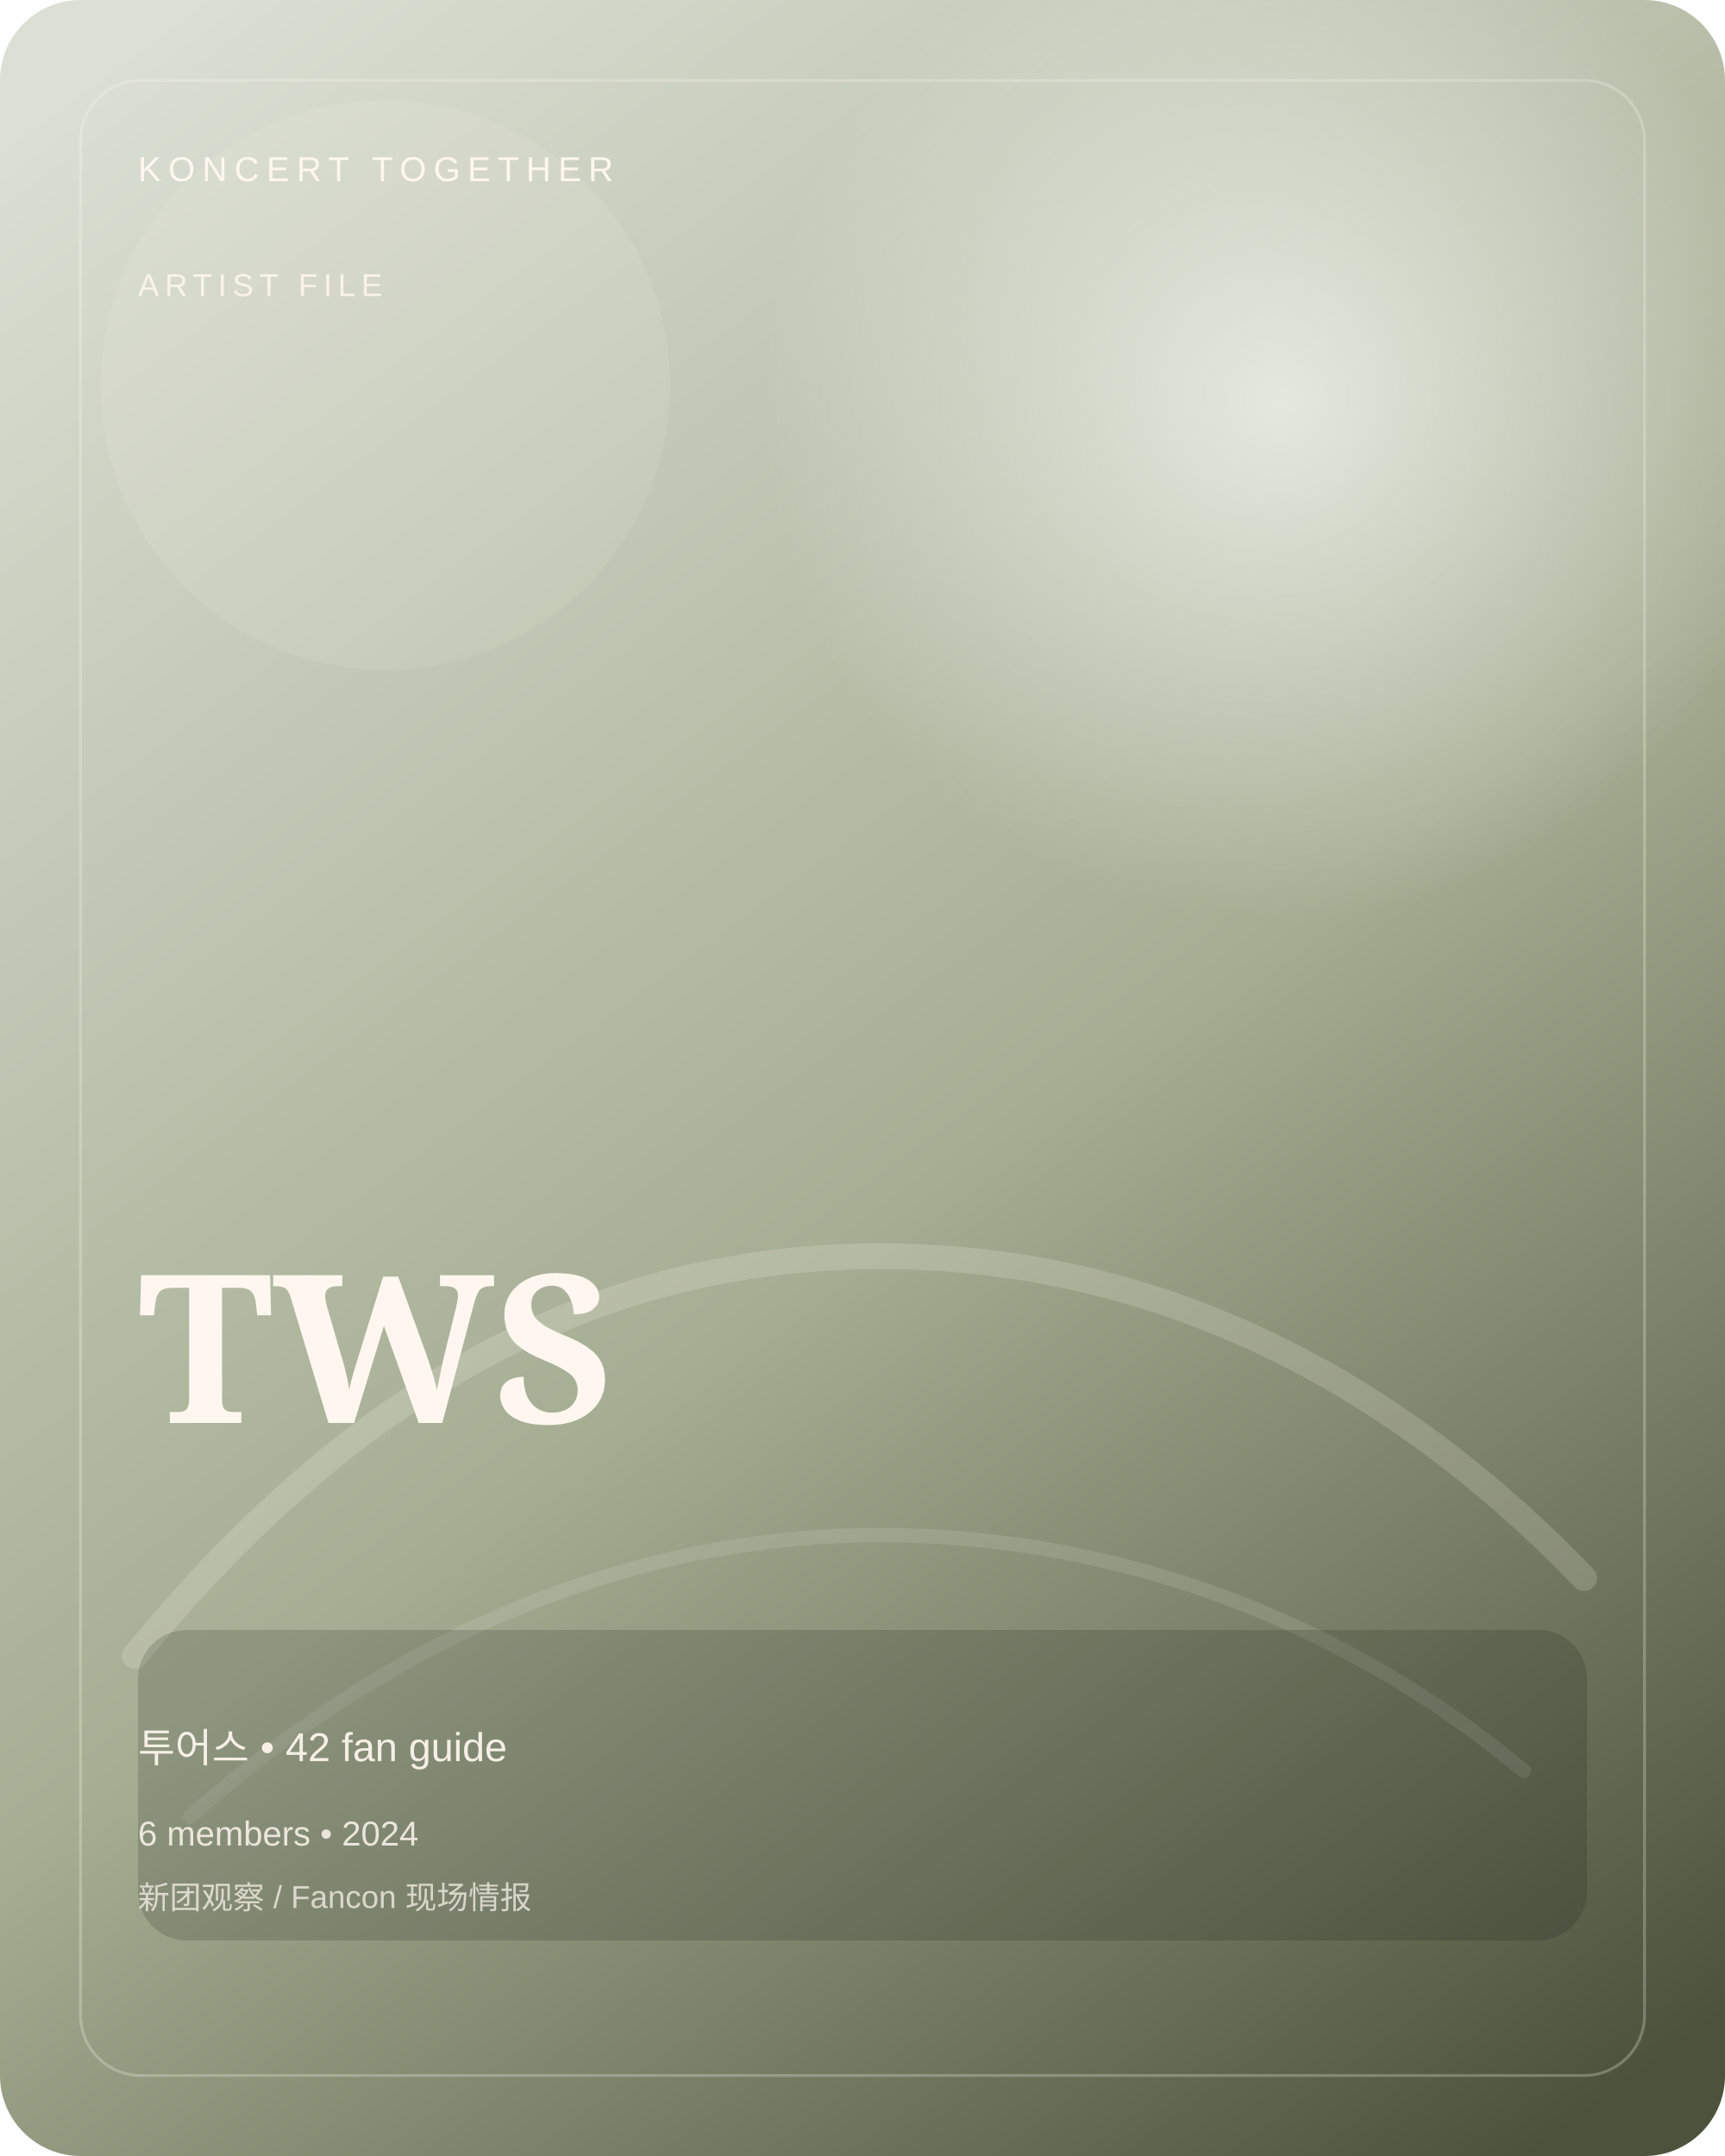
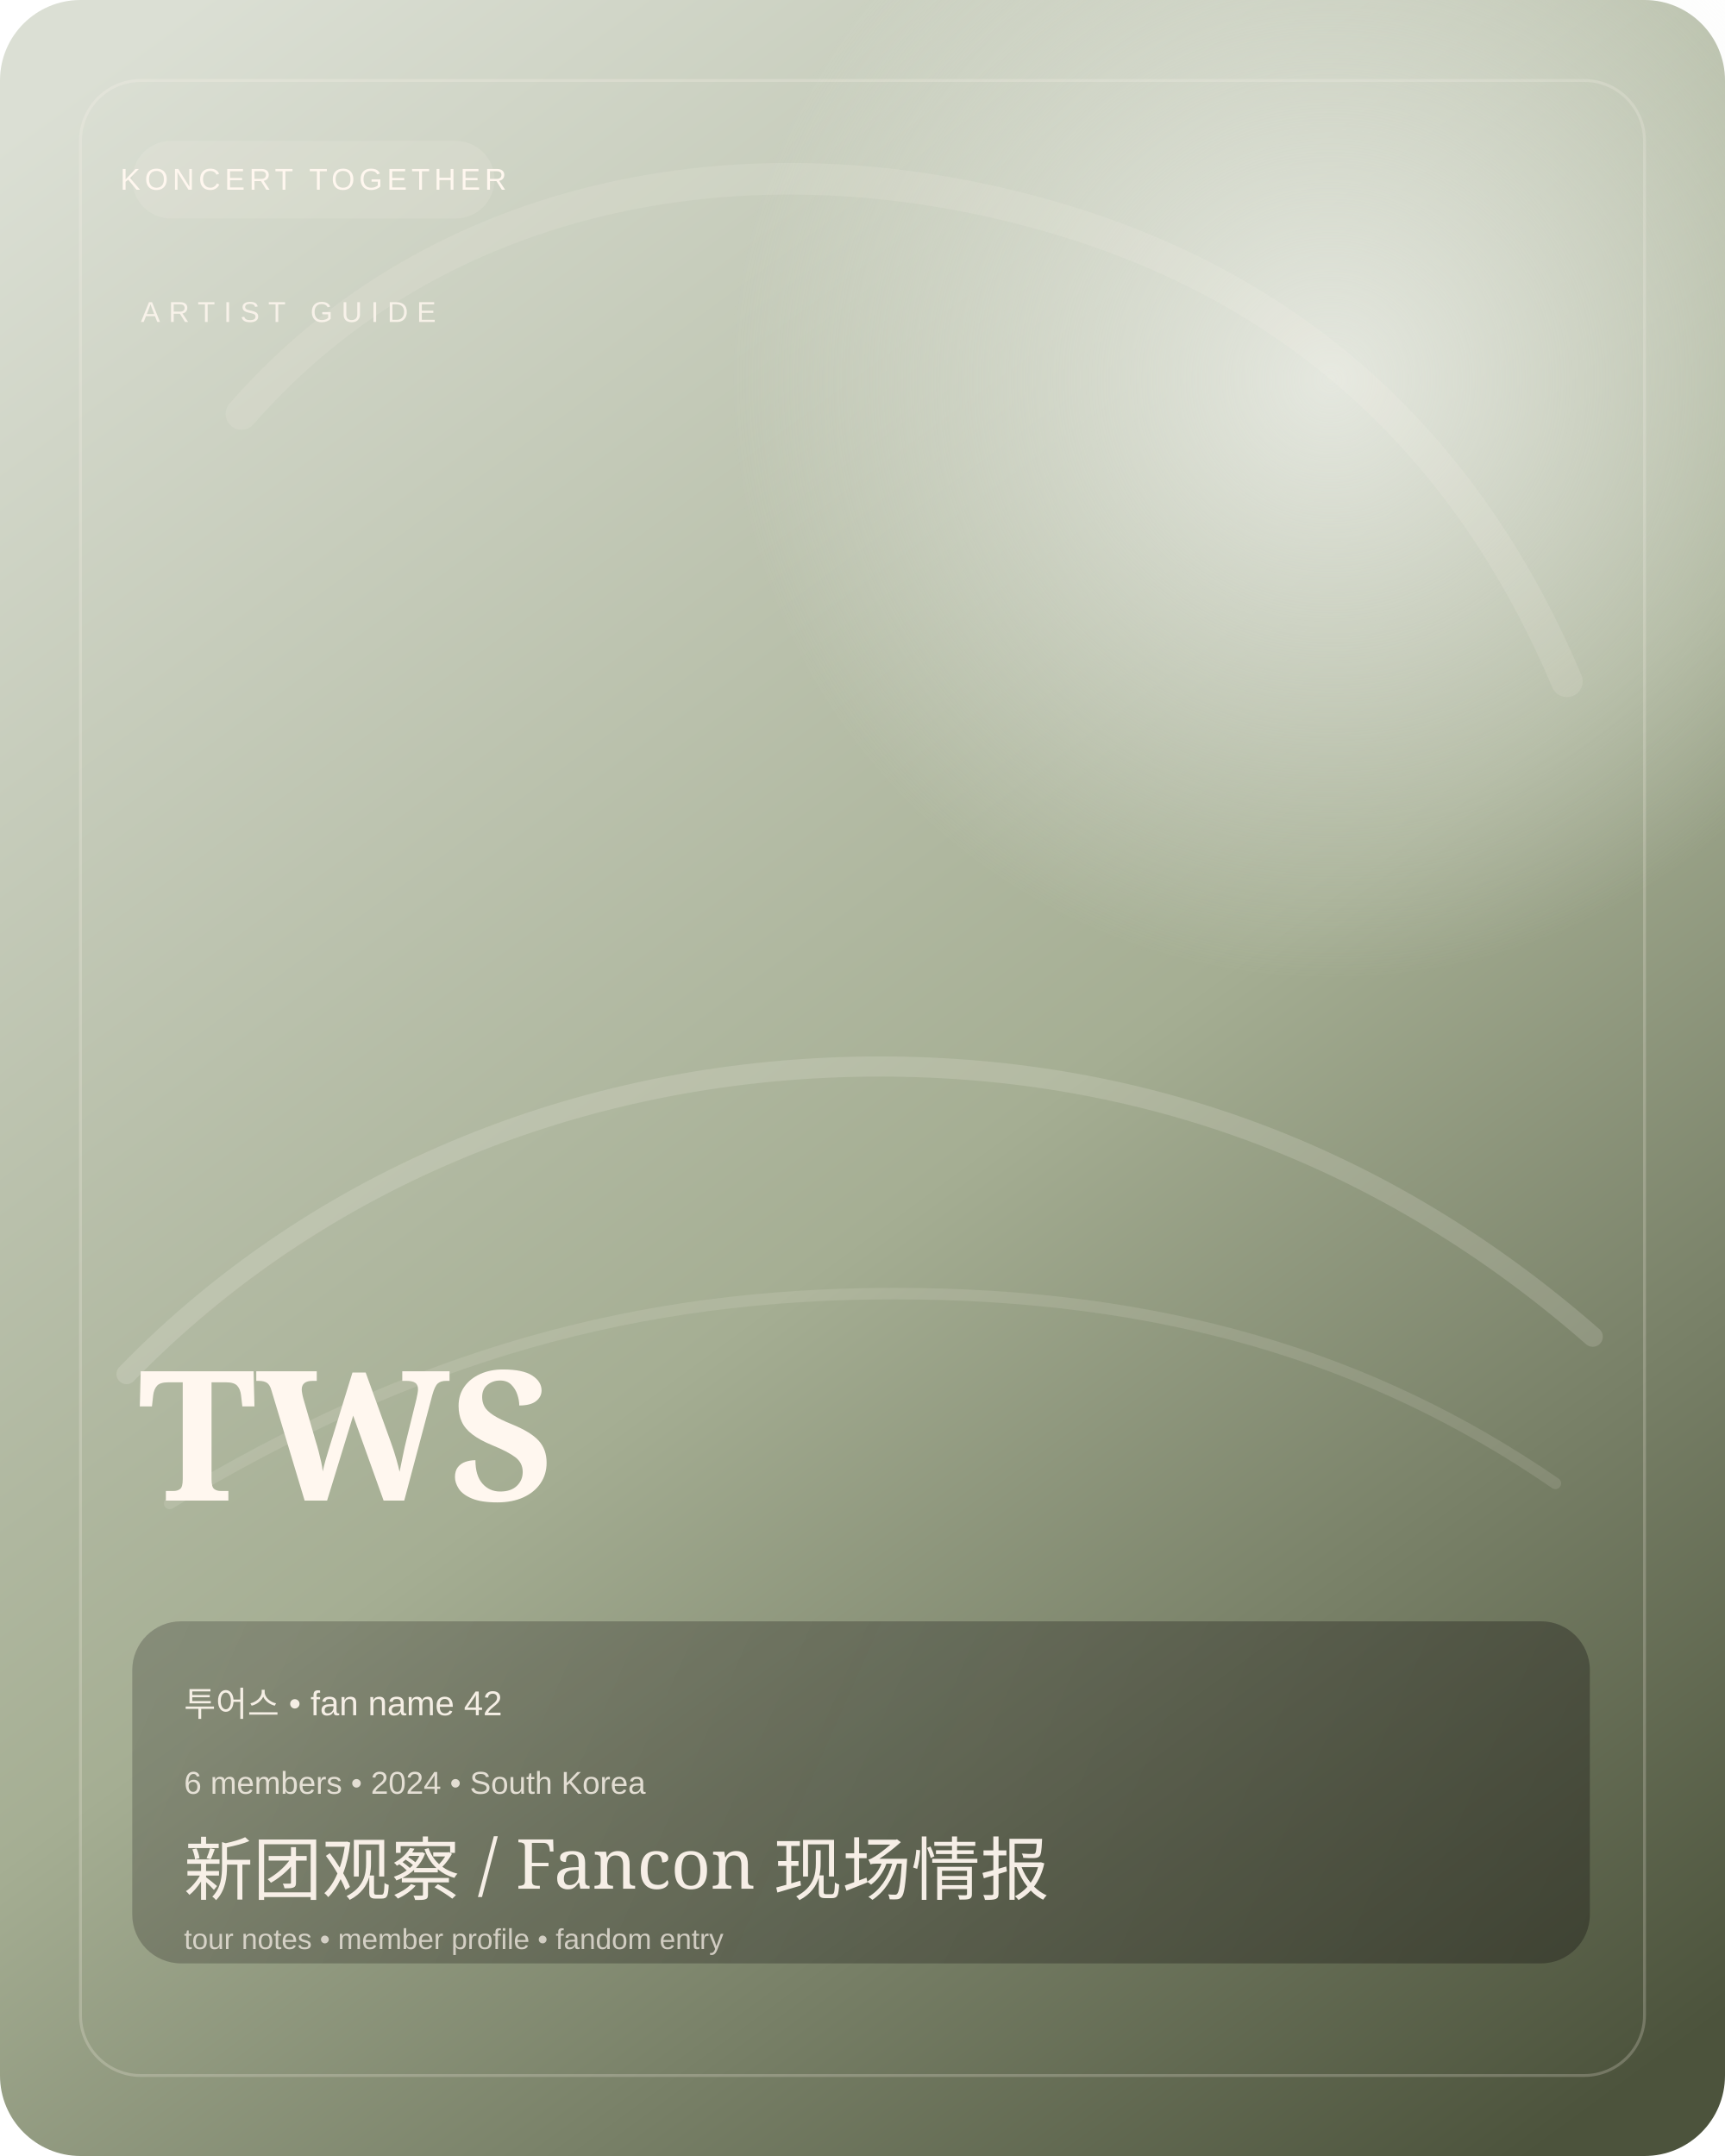
<svg xmlns="http://www.w3.org/2000/svg" width="1200" height="1500" viewBox="0 0 1200 1500" fill="none">
  <defs>
    <linearGradient id="bg" x1="80" y1="40" x2="1120" y2="1460" gradientUnits="userSpaceOnUse">
      <stop stop-color="#dbdfd4" />
      <stop offset="0.55" stop-color="#a5ae93" />
      <stop offset="1" stop-color="#4c533c" />
    </linearGradient>
-     <radialGradient id="halo" cx="0" cy="0" r="1" gradientUnits="userSpaceOnUse" gradientTransform="translate(890 280) rotate(90) scale(360 360)">
+     <radialGradient id="halo" cx="0" cy="0" r="1" gradientUnits="userSpaceOnUse" gradientTransform="translate(926 264) rotate(90) scale(420 420)">
      <stop stop-color="#edefe9" stop-opacity="0.85" />
      <stop offset="1" stop-color="#edefe9" stop-opacity="0" />
    </radialGradient>
+     <linearGradient id="panel" x1="92" y1="918" x2="1098" y2="1364" gradientUnits="userSpaceOnUse">
+       <stop stop-color="rgba(19,16,16,0.22)" />
+       <stop offset="1" stop-color="rgba(19,16,16,0.34)" />
+     </linearGradient>
  </defs>
  <rect width="1200" height="1500" rx="56" fill="url(#bg)" />
-   <rect x="56" y="56" width="1088" height="1388" rx="42" stroke="rgba(255,247,239,0.26)" stroke-width="2" />
-   <circle cx="890" cy="280" r="360" fill="url(#halo)" />
-   <circle cx="268" cy="268" r="198" fill="rgba(255,247,239,0.10)" />
-   <path d="M94 1152C234 980 402 874 612 874C786 874 954 944 1102 1098" stroke="rgba(255,247,239,0.18)" stroke-width="18" stroke-linecap="round" />
-   <path d="M132 1264C286 1128 452 1068 612 1068C760 1068 920 1116 1060 1232" stroke="rgba(255,247,239,0.12)" stroke-width="10" stroke-linecap="round" />
-   <text x="96" y="126" fill="#FFF7EF" font-size="24" font-family="Arial, sans-serif" letter-spacing="5">KONCERT TOGETHER</text>
-   <text x="96" y="206" fill="#FFF7EF" font-size="22" font-family="Arial, sans-serif" opacity="0.86" letter-spacing="4">ARTIST FILE</text>
-   <rect x="96" y="1134" width="1008" height="216" rx="34" fill="rgba(18,15,14,0.16)" />
-   <text x="96" y="990" fill="#FFF7EF" font-size="144" font-family="Georgia, serif" font-weight="700">
+   <rect x="56" y="56" width="1088" height="1388" rx="42" stroke="rgba(255,247,239,0.22)" stroke-width="2" />
+   <circle cx="926" cy="264" r="420" fill="url(#halo)" />
+   <path d="M168 288C304 132 526 88 742 154C924 210 1030 332 1090 474" stroke="rgba(255,247,239,0.12)" stroke-width="22" stroke-linecap="round" />
+   <path d="M88 956C222 818 410 742 612 742C796 742 964 804 1108 930" stroke="rgba(255,247,239,0.16)" stroke-width="14" stroke-linecap="round" />
+   <path d="M118 1046C290 942 444 900 622 900C808 900 954 944 1082 1032" stroke="rgba(255,247,239,0.12)" stroke-width="8" stroke-linecap="round" />
+   <rect x="92" y="98" width="252" height="54" rx="27" fill="rgba(255,247,239,0.12)" />
+   <text x="218" y="132" text-anchor="middle" fill="#FFF7EF" font-size="21" font-family="Helvetica Neue, Arial, sans-serif" letter-spacing="3">KONCERT TOGETHER</text>
+   <text x="98" y="224" fill="#FFF7EF" font-size="20" font-family="Helvetica Neue, Arial, sans-serif" opacity="0.84" letter-spacing="6">ARTIST GUIDE</text>
+   <text x="96" y="1044" fill="#FFF7EF" font-size="126" font-family="Georgia, serif" font-weight="700">
    <tspan x="96" dy="0">TWS</tspan>
  </text>
-   <text x="96" y="1226" fill="#FFF7EF" font-size="28" font-family="Arial, sans-serif" opacity="0.92">투어스  •  42 fan guide</text>
-   <text x="96" y="1284" fill="#FFF7EF" font-size="24" font-family="Arial, sans-serif" opacity="0.84">6 members  •  2024</text>
-   <text x="96" y="1328" fill="#FFF7EF" font-size="22" font-family="Arial, sans-serif" opacity="0.72">新团观察 / Fancon 现场情报</text>
+   <rect x="92" y="1128" width="1014" height="238" rx="34" fill="url(#panel)" />
+   <text x="128" y="1194" fill="#FFF7EF" font-size="24" font-family="Helvetica Neue, Arial, sans-serif" opacity="0.92">투어스  •  fan name 42</text>
+   <text x="128" y="1248" fill="#FFF7EF" font-size="22" font-family="Helvetica Neue, Arial, sans-serif" opacity="0.8">6 members  •  2024  •  South Korea</text>
+   <text x="128" y="1318" fill="#FFF7EF" font-size="48" font-family="Georgia, serif" opacity="0.94">新团观察 / Fancon 现场情报</text>
+   <text x="128" y="1356" fill="#FFF7EF" font-size="20" font-family="Helvetica Neue, Arial, sans-serif" opacity="0.7">tour notes • member profile • fandom entry</text>
</svg>
